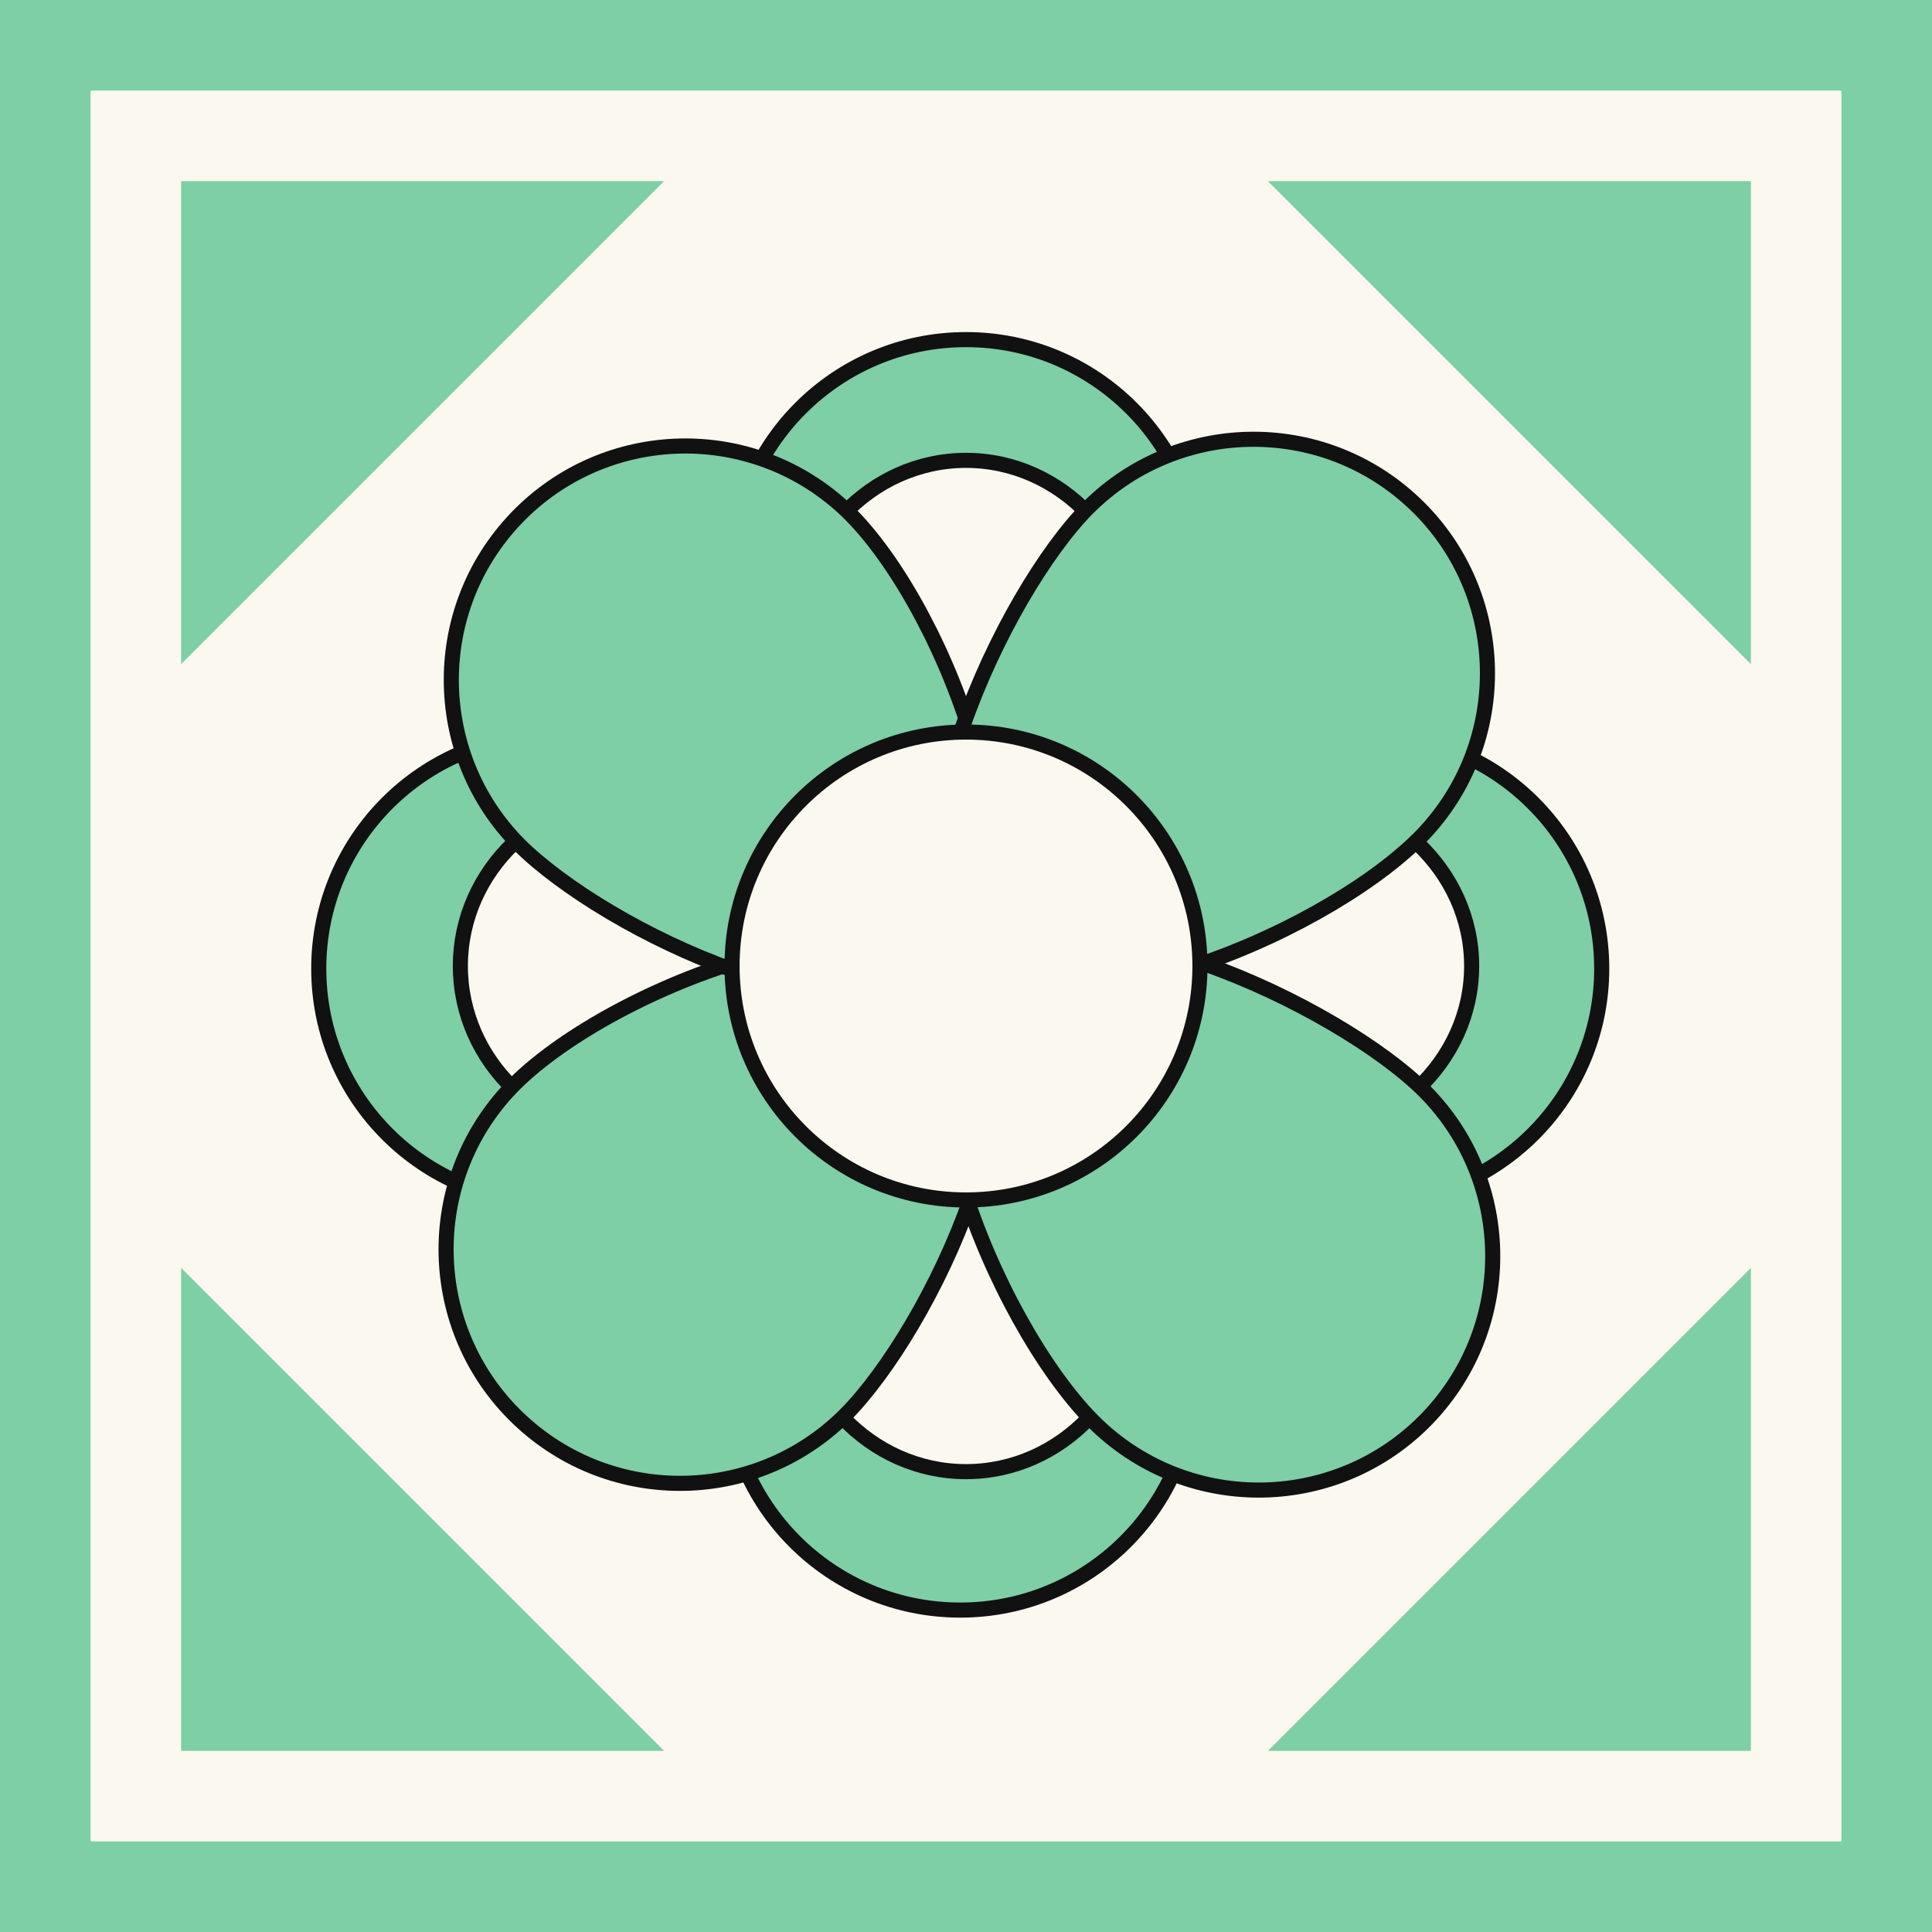
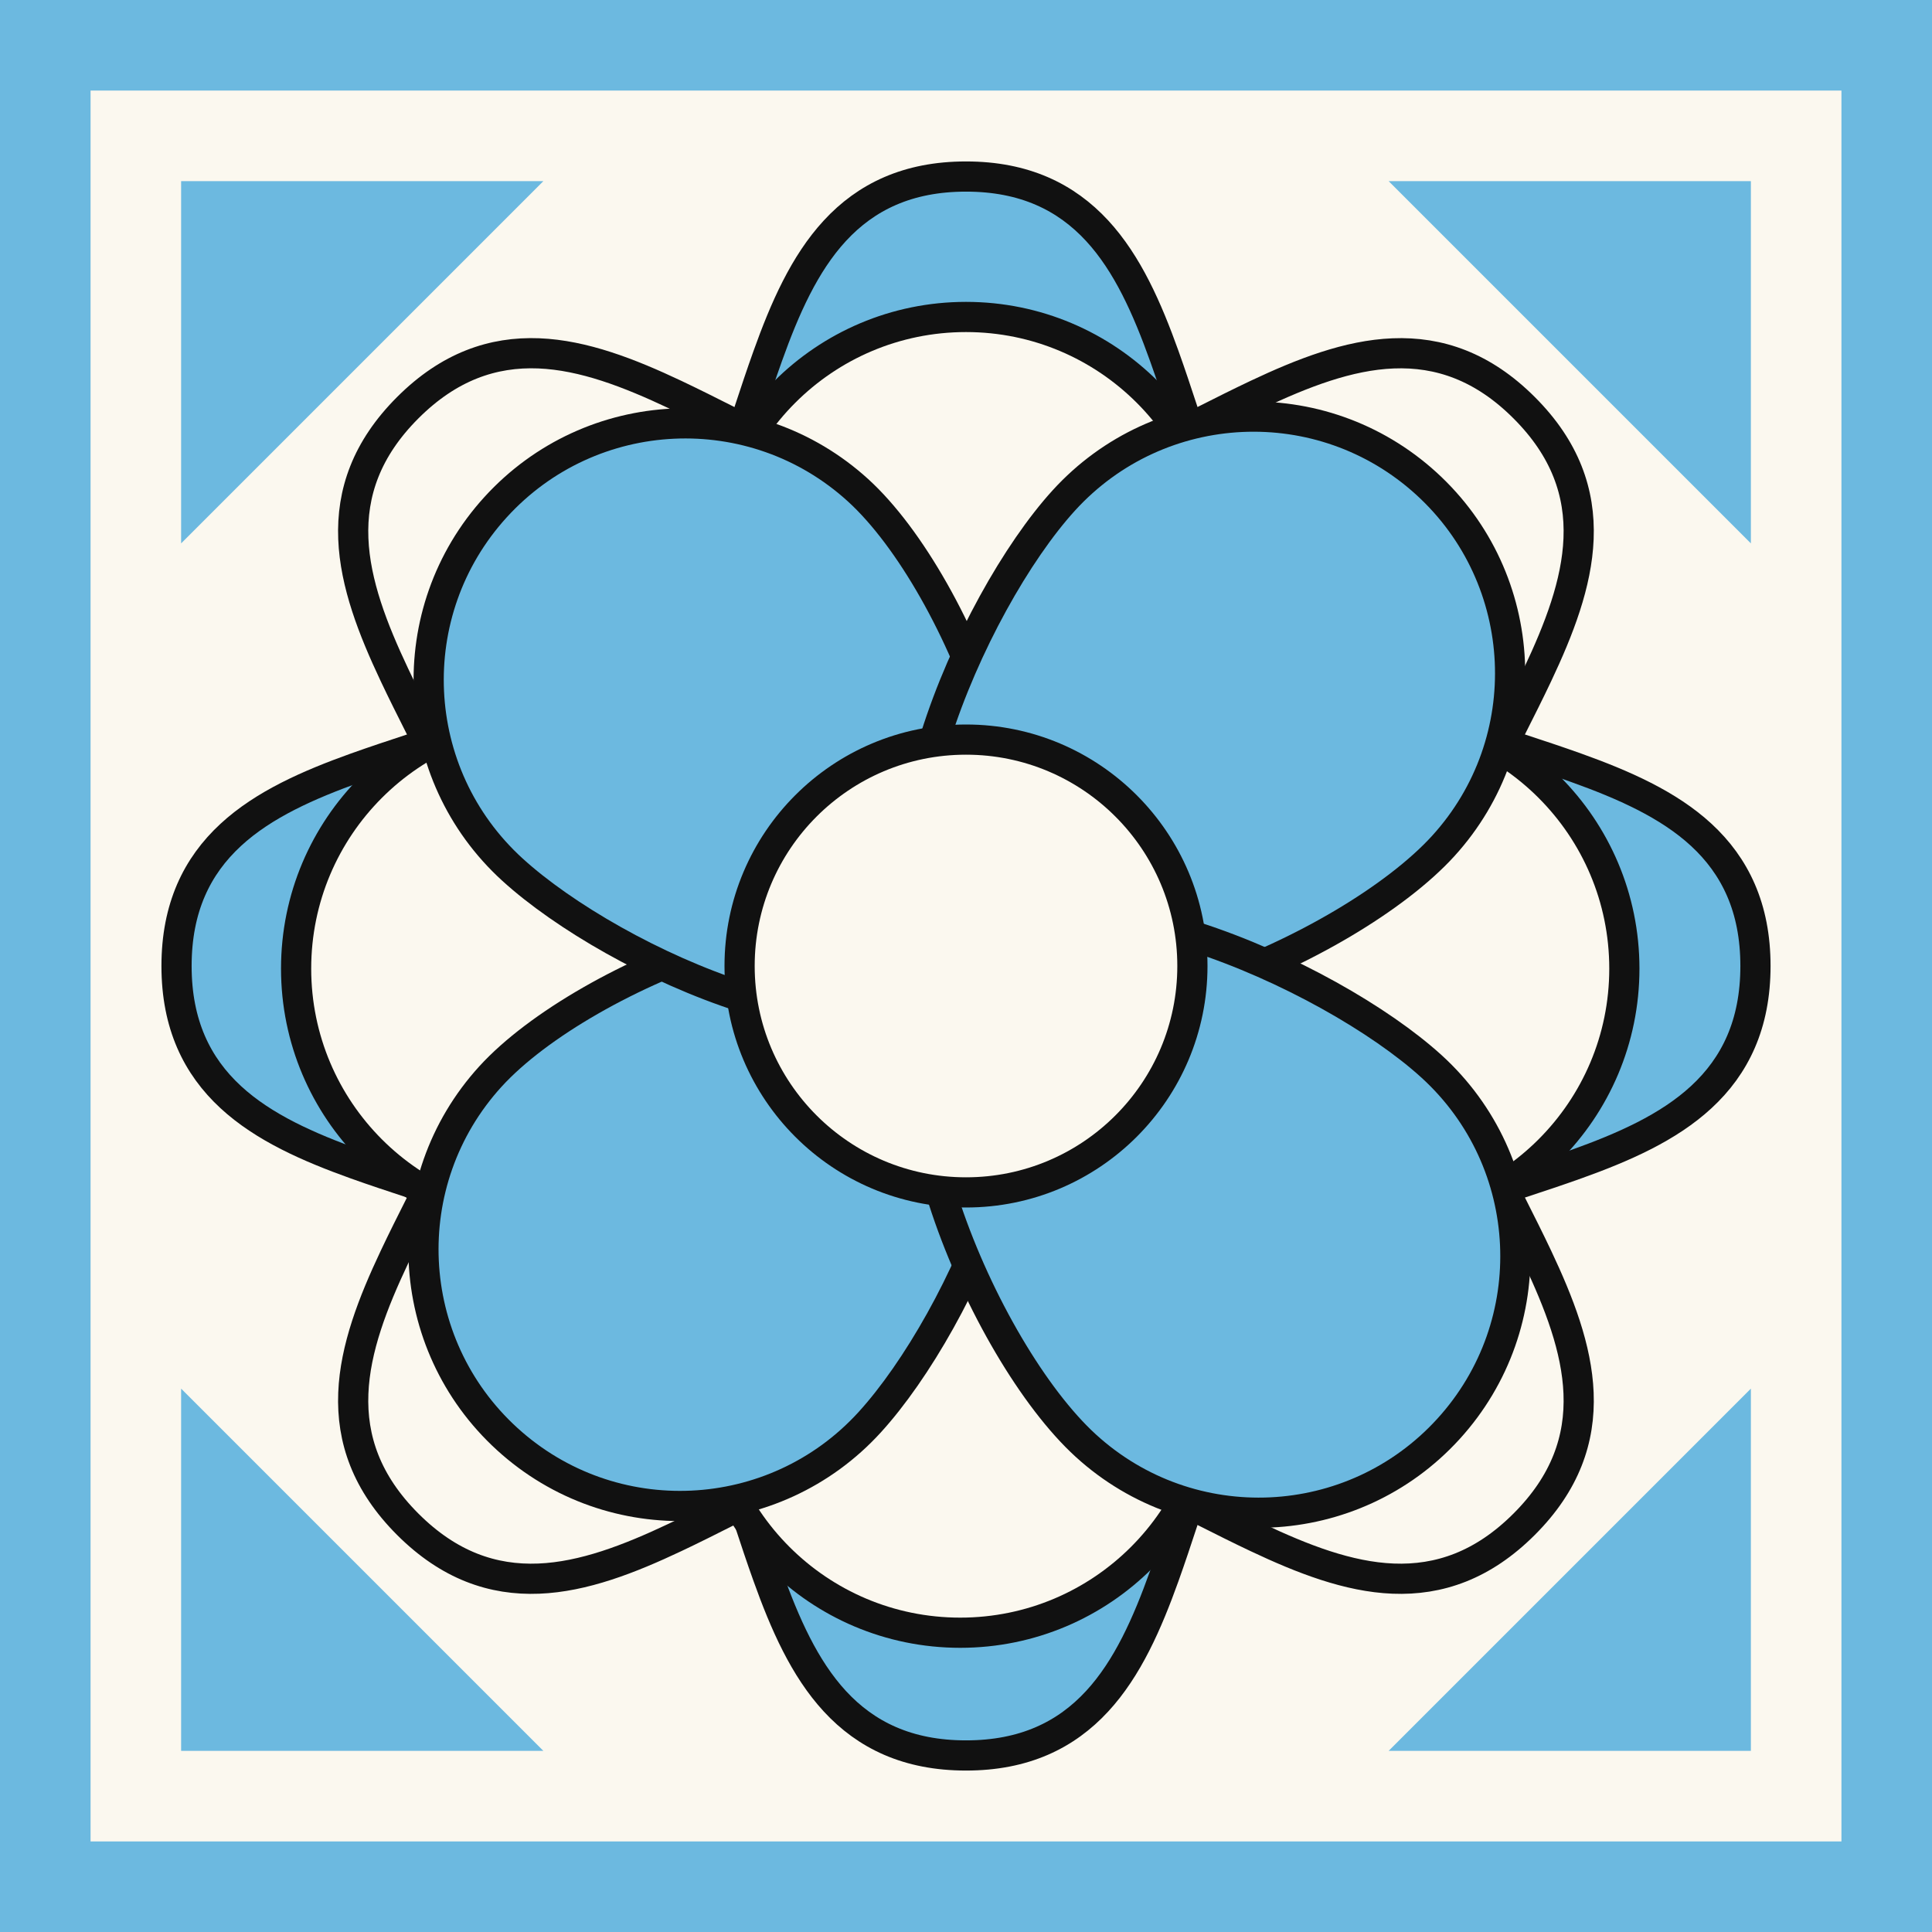
<svg xmlns="http://www.w3.org/2000/svg" width="64" height="64" viewBox="0 0 64 64" fill="none">
-   <rect width="64" height="64" fill="#7ECEA6" />
+   <rect width="64" height="64" fill="#6CB9E0" />
  <rect width="58" height="58" transform="matrix(0 -1 1 0 3 61)" fill="#FBF8EF" />
-   <path d="M58 42V58H42L58 42Z" fill="#7ECEA6" />
-   <path d="M42 6H58V22L42 6Z" fill="#7ECEA6" />
-   <path d="M22 6H6V22L22 6Z" fill="#7ECEA6" />
-   <path d="M22 58H6V42L22 58Z" fill="#7ECEA6" />
-   <path d="M32.191 32.164C31.174 32.164 30.169 31.645 29.218 30.756C28.27 29.869 27.399 28.632 26.659 27.246C25.177 24.469 24.25 21.157 24.25 19C24.25 14.72 27.72 11.25 32 11.25C36.28 11.25 39.75 14.72 39.75 19C39.75 21.162 38.916 24.477 37.529 27.252C36.837 28.637 36.014 29.874 35.101 30.76C34.188 31.647 33.207 32.164 32.191 32.164Z" fill="#7ECEA6" stroke="#111111" stroke-width="0.5" />
-   <path d="M32.144 31.75C31.408 31.75 30.669 31.353 29.962 30.652C29.256 29.953 28.606 28.976 28.052 27.878C26.943 25.679 26.25 23.055 26.25 21.351C26.25 17.968 28.838 15.25 32 15.25C35.162 15.25 37.75 17.968 37.75 21.351C37.75 23.06 37.126 25.686 36.088 27.884C35.57 28.982 34.956 29.957 34.277 30.655C33.597 31.354 32.878 31.75 32.144 31.75Z" fill="#FBF8EF" stroke="#111111" stroke-width="0.5" />
-   <path d="M10.559 32.086C10.559 27.806 14.028 24.336 18.309 24.336C20.468 24.336 23.853 25.217 26.699 26.653C28.119 27.369 29.391 28.216 30.303 29.147C31.218 30.08 31.75 31.073 31.75 32.086C31.75 33.1 31.218 34.093 30.303 35.025C29.391 35.956 28.119 36.803 26.699 37.52C23.853 38.955 20.468 39.836 18.309 39.836C14.028 39.836 10.559 36.366 10.559 32.086Z" fill="#7ECEA6" stroke="#111111" stroke-width="0.5" />
-   <path d="M15.25 32C15.25 28.835 17.935 26.25 21.27 26.25C22.954 26.25 25.599 26.908 27.825 27.983C28.936 28.519 29.926 29.151 30.636 29.843C31.347 30.538 31.75 31.267 31.75 32C31.75 32.733 31.347 33.462 30.636 34.157C29.926 34.849 28.936 35.481 27.825 36.017C25.599 37.092 22.954 37.75 21.27 37.75C17.935 37.75 15.25 35.165 15.25 32Z" fill="#FBF8EF" stroke="#111111" stroke-width="0.5" />
-   <path d="M32.25 32.086C32.25 31.069 32.762 30.075 33.64 29.144C34.517 28.214 35.741 27.367 37.113 26.651C39.862 25.217 43.15 24.336 45.309 24.336C49.589 24.336 53.059 27.806 53.059 32.086C53.059 36.367 49.589 39.836 45.309 39.836C43.15 39.836 39.862 38.956 37.113 37.522C35.741 36.806 34.517 35.959 33.64 35.029C32.762 34.097 32.25 33.104 32.25 32.086Z" fill="#7ECEA6" stroke="#111111" stroke-width="0.5" />
-   <path d="M32.25 32C32.25 31.265 32.644 30.535 33.34 29.842C34.034 29.15 35.005 28.518 36.097 27.982C38.286 26.908 40.902 26.25 42.618 26.25C46.019 26.25 48.75 28.839 48.75 32C48.75 35.161 46.019 37.75 42.618 37.75C40.902 37.75 38.286 37.092 36.097 36.018C35.005 35.482 34.034 34.85 33.34 34.158C32.644 33.465 32.25 32.736 32.25 32Z" fill="#FBF8EF" stroke="#111111" stroke-width="0.5" />
-   <path d="M31.809 53.336C27.528 53.336 24.059 49.867 24.059 45.586C24.059 43.429 24.986 40.073 26.469 37.253C27.209 35.845 28.08 34.586 29.029 33.683C29.979 32.777 30.985 32.25 32 32.25C33.014 32.25 33.995 32.776 34.908 33.679C35.821 34.581 36.644 35.839 37.337 37.247C38.724 40.065 39.559 43.424 39.559 45.586C39.559 49.867 36.089 53.336 31.809 53.336Z" fill="#7ECEA6" stroke="#111111" stroke-width="0.5" />
-   <path d="M32 48.75C28.836 48.75 26.25 46.053 26.25 42.7C26.25 41.009 26.943 38.373 28.053 36.157C28.607 35.051 29.257 34.065 29.962 33.359C30.671 32.651 31.409 32.25 32.144 32.25C32.877 32.25 33.596 32.65 34.276 33.356C34.955 34.06 35.57 35.045 36.088 36.151C37.126 38.366 37.75 41.005 37.75 42.7C37.75 46.053 35.164 48.75 32 48.75Z" fill="#FBF8EF" stroke="#111111" stroke-width="0.5" />
-   <path d="M17.307 47.116C14.143 44.233 13.916 39.331 16.799 36.168C18.247 34.578 21.232 32.853 24.274 31.898C25.791 31.421 27.305 31.141 28.633 31.16C29.964 31.179 31.078 31.498 31.832 32.185C32.582 32.868 32.94 33.885 32.99 35.115C33.04 36.346 32.78 37.763 32.322 39.204C31.406 42.088 29.716 45.005 28.255 46.608C25.372 49.772 20.471 49.999 17.307 47.116Z" fill="#7ECEA6" stroke="#111111" stroke-width="0.5" />
-   <path d="M16.972 17.304C19.855 14.14 24.757 13.913 27.921 16.796C29.509 18.244 31.212 21.229 32.146 24.27C32.612 25.788 32.881 27.303 32.854 28.631C32.826 29.963 32.502 31.078 31.815 31.832C31.131 32.582 30.119 32.94 28.898 32.99C27.677 33.04 26.27 32.779 24.841 32.321C21.979 31.404 19.083 29.713 17.48 28.252C14.316 25.369 14.089 20.467 16.972 17.304Z" fill="#7ECEA6" stroke="#111111" stroke-width="0.5" />
-   <path d="M32.168 31.815C31.42 31.133 31.064 30.098 31.018 28.837C30.972 27.577 31.239 26.12 31.704 24.64C32.634 21.676 34.337 18.683 35.796 17.081C38.679 13.918 43.581 13.69 46.745 16.573C49.908 19.456 50.135 24.358 47.252 27.522C45.802 29.113 42.801 30.916 39.747 31.949C38.223 32.464 36.702 32.782 35.37 32.791C34.034 32.801 32.92 32.5 32.168 31.815Z" fill="#7ECEA6" stroke="#111111" stroke-width="0.5" />
-   <path d="M32.185 32.168C32.866 31.421 33.9 31.069 35.161 31.031C36.421 30.994 37.878 31.271 39.359 31.746C42.322 32.698 45.317 34.422 46.919 35.882C50.082 38.765 50.31 43.667 47.427 46.831C44.544 49.994 39.642 50.222 36.478 47.339C34.887 45.889 33.084 42.867 32.051 39.791C31.536 38.256 31.218 36.724 31.209 35.383C31.199 34.039 31.5 32.919 32.185 32.168Z" fill="#7ECEA6" stroke="#111111" stroke-width="0.5" />
-   <path d="M32 39.75C27.72 39.75 24.25 36.28 24.25 32C24.25 27.72 27.72 24.25 32 24.25C36.28 24.25 39.75 27.72 39.75 32C39.75 36.28 36.28 39.75 32 39.75Z" fill="#FBF8EF" stroke="#111111" stroke-width="0.5" />
+   <path d="M21.032 21.032C19.828 22.236 18.321 23.055 16.703 23.714C15.675 24.133 14.642 24.474 13.617 24.813C13.004 25.015 12.395 25.216 11.792 25.432C10.222 25.995 8.735 26.648 7.644 27.656C6.526 28.688 5.848 30.067 5.848 32C5.848 33.933 6.526 35.312 7.644 36.344C8.735 37.352 10.222 38.005 11.792 38.568C12.395 38.784 13.004 38.985 13.617 39.187C14.642 39.526 15.675 39.867 16.703 40.286C18.321 40.946 19.828 41.764 21.032 42.968C22.236 44.172 23.055 45.679 23.714 47.297C24.133 48.325 24.475 49.359 24.813 50.383C25.015 50.996 25.216 51.605 25.433 52.208C25.995 53.778 26.648 55.264 27.656 56.356C28.688 57.474 30.067 58.152 32 58.152C33.933 58.152 35.312 57.474 36.344 56.356C37.352 55.265 38.005 53.778 38.568 52.208C38.784 51.606 38.985 50.996 39.187 50.383C39.526 49.359 39.867 48.325 40.286 47.297C40.946 45.679 41.764 44.172 42.969 42.968C44.173 41.764 45.679 40.946 47.298 40.286C48.325 39.867 49.359 39.526 50.383 39.187C50.996 38.985 51.606 38.783 52.209 38.567C53.779 38.005 55.265 37.352 56.357 36.343C57.474 35.312 58.152 33.933 58.152 32C58.152 30.067 57.474 28.688 56.357 27.656C55.265 26.648 53.778 25.995 52.208 25.432C51.606 25.216 50.996 25.015 50.383 24.813C49.359 24.474 48.325 24.133 47.298 23.714C45.679 23.054 44.173 22.236 42.969 21.032C41.764 19.828 40.946 18.321 40.286 16.703C39.867 15.675 39.526 14.641 39.187 13.617C38.985 13.004 38.784 12.394 38.568 11.792C38.005 10.222 37.352 8.735 36.344 7.643C35.312 6.526 33.934 5.848 32 5.848C30.067 5.848 28.688 6.526 27.657 7.643C26.648 8.735 25.995 10.222 25.433 11.792C25.217 12.394 25.015 13.004 24.813 13.617C24.475 14.641 24.133 15.675 23.715 16.703C23.055 18.321 22.236 19.828 21.032 21.032Z" fill="#6CB9E0" stroke="#111111" />
+   <path d="M16.487 32C16.487 33.703 16 35.347 15.322 36.958C14.892 37.98 14.402 38.953 13.917 39.916C13.627 40.493 13.338 41.066 13.065 41.645C12.353 43.153 11.763 44.666 11.704 46.151C11.643 47.671 12.139 49.125 13.506 50.492C14.873 51.859 16.327 52.355 17.847 52.294C19.332 52.235 20.845 51.645 22.353 50.933C22.932 50.66 23.505 50.371 24.081 50.081C25.045 49.596 26.018 49.106 27.04 48.675C28.651 47.998 30.296 47.511 31.998 47.511C33.701 47.511 35.345 47.998 36.956 48.675C37.979 49.106 38.951 49.596 39.915 50.081C40.491 50.371 41.065 50.66 41.644 50.933C43.152 51.645 44.664 52.235 46.149 52.294C47.669 52.354 49.123 51.859 50.49 50.492C51.858 49.125 52.353 47.671 52.292 46.151C52.233 44.666 51.644 43.154 50.932 41.645C50.658 41.066 50.37 40.493 50.079 39.916C49.594 38.953 49.104 37.98 48.674 36.958C47.996 35.347 47.51 33.703 47.51 32C47.51 30.297 47.996 28.653 48.674 27.042C49.104 26.019 49.594 25.047 50.079 24.083C50.37 23.506 50.658 22.933 50.932 22.354C51.644 20.846 52.233 19.333 52.292 17.848C52.353 16.328 51.858 14.874 50.49 13.507C49.123 12.14 47.669 11.645 46.149 11.706C44.664 11.765 43.152 12.354 41.644 13.066C41.065 13.34 40.491 13.628 39.915 13.919C38.951 14.404 37.979 14.894 36.956 15.324C35.345 16.002 33.701 16.488 31.998 16.488C30.296 16.488 28.651 16.002 27.04 15.324C26.018 14.893 25.045 14.404 24.081 13.919C23.505 13.628 22.932 13.34 22.353 13.066C20.845 12.354 19.332 11.765 17.847 11.705C16.327 11.645 14.873 12.14 13.506 13.507C12.139 14.874 11.643 16.328 11.704 17.848C11.763 19.333 12.353 20.846 13.065 22.354C13.338 22.933 13.627 23.506 13.917 24.083C14.402 25.047 14.892 26.019 15.322 27.042C16 28.653 16.487 30.297 16.487 32Z" stroke="#111111" />
+   <path d="M58 46V58H46L58 46Z" fill="#6CB9E0" />
+   <path d="M46 6H58V18L46 6Z" fill="#6CB9E0" />
+   <path d="M18 6H6V18L18 6Z" fill="#6CB9E0" />
+   <path d="M18 58H6V46L18 58Z" fill="#6CB9E0" />
+   <path d="M32 10.5C27.306 10.5 23.5 14.306 23.5 19C23.5 21.314 24.476 24.749 25.998 27.599C26.761 29.029 27.678 30.342 28.706 31.304C29.731 32.263 30.912 32.914 32.191 32.914C33.474 32.914 34.633 32.261 35.624 31.298C36.617 30.333 37.485 29.018 38.2 27.587C39.626 24.734 40.5 21.304 40.5 19C40.5 14.306 36.694 10.5 32 10.5Z" fill="#FBF8EF" stroke="#111111" />
+   <path d="M32.5 32.086C32.5 30.8 31.826 29.629 30.839 28.622C29.849 27.613 28.5 26.722 27.036 25.983C24.116 24.511 20.616 23.586 18.309 23.586C13.614 23.586 9.809 27.392 9.809 32.086C9.809 36.781 13.614 40.586 18.309 40.586C20.616 40.586 24.116 39.662 27.036 38.19C28.5 37.451 29.849 36.56 30.839 35.55C31.826 34.544 32.5 33.373 32.5 32.086Z" fill="#FBF8EF" stroke="#111111" />
+   <path d="M53.809 32.086C53.809 27.392 50.003 23.586 45.309 23.586C42.999 23.586 39.592 24.512 36.766 25.986C35.349 26.726 34.048 27.618 33.094 28.629C32.143 29.638 31.5 30.807 31.5 32.086C31.5 33.366 32.143 34.535 33.094 35.543C34.048 36.554 35.349 37.447 36.766 38.187C39.592 39.661 42.999 40.586 45.309 40.586C50.003 40.586 53.809 36.781 53.809 32.086Z" fill="#FBF8EF" stroke="#111111" />
+   <path d="M32 31.5C30.717 31.5 29.535 32.164 28.511 33.139C27.484 34.118 26.568 35.452 25.805 36.904C24.284 39.796 23.309 43.273 23.309 45.586C23.309 50.281 27.114 54.086 31.809 54.086C36.503 54.086 40.309 50.281 40.309 45.586C40.309 43.283 39.435 39.811 38.01 36.916C37.295 35.464 36.428 34.127 35.436 33.146C34.446 32.167 33.286 31.5 32 31.5Z" fill="#FBF8EF" stroke="#111111" />
+   <path d="M32.337 31.63C31.395 30.772 30.071 30.431 28.644 30.41C27.211 30.389 25.614 30.69 24.049 31.182C20.932 32.161 17.813 33.942 16.245 35.662C13.083 39.132 13.332 44.508 16.802 47.67C20.271 50.832 25.648 50.583 28.81 47.113C30.353 45.42 32.092 42.404 33.037 39.431C33.51 37.942 33.795 36.433 33.739 35.085C33.684 33.736 33.286 32.495 32.337 31.63Z" fill="#6CB9E0" stroke="#111111" />
+   <path d="M32.369 32.337C33.227 31.396 33.574 30.073 33.603 28.647C33.633 27.214 33.344 25.617 32.863 24.05C31.906 20.933 30.148 17.811 28.426 16.242C24.956 13.08 19.58 13.329 16.418 16.799C13.256 20.268 13.505 25.645 16.975 28.807C18.667 30.349 21.66 32.089 24.612 33.035C26.09 33.509 27.588 33.794 28.929 33.739C30.27 33.684 31.505 33.285 32.369 32.337Z" fill="#6CB9E0" stroke="#111111" />
+   <path d="M47.25 16.019C43.78 12.857 38.404 13.106 35.242 16.576C33.696 18.272 31.945 21.367 30.988 24.415C30.509 25.942 30.219 27.489 30.268 28.864C30.318 30.239 30.711 31.502 31.663 32.37C32.61 33.232 33.943 33.551 35.375 33.541C36.813 33.531 38.416 33.191 39.987 32.659C43.116 31.601 46.243 29.743 47.807 28.027C50.969 24.557 50.719 19.181 47.25 16.019Z" fill="#6CB9E0" stroke="#111111" />
+   <path d="M47.981 47.336C51.143 43.866 50.894 38.49 47.424 35.328C45.729 33.784 42.636 32.011 39.588 31.032C38.061 30.542 36.515 30.241 35.139 30.282C33.764 30.323 32.499 30.71 31.63 31.663C30.767 32.611 30.449 33.949 30.459 35.388C30.468 36.834 30.809 38.448 31.34 40.03C32.398 43.179 34.256 46.329 35.973 47.893C39.443 51.055 44.819 50.806 47.981 47.336Z" fill="#6CB9E0" stroke="#111111" />
+   <path d="M24.5 32C24.5 27.858 27.858 24.5 32 24.5C36.142 24.5 39.5 27.858 39.5 32C39.5 36.142 36.142 39.5 32 39.5C27.858 39.5 24.5 36.142 24.5 32Z" fill="#FBF8EF" stroke="#111111" />
</svg>
